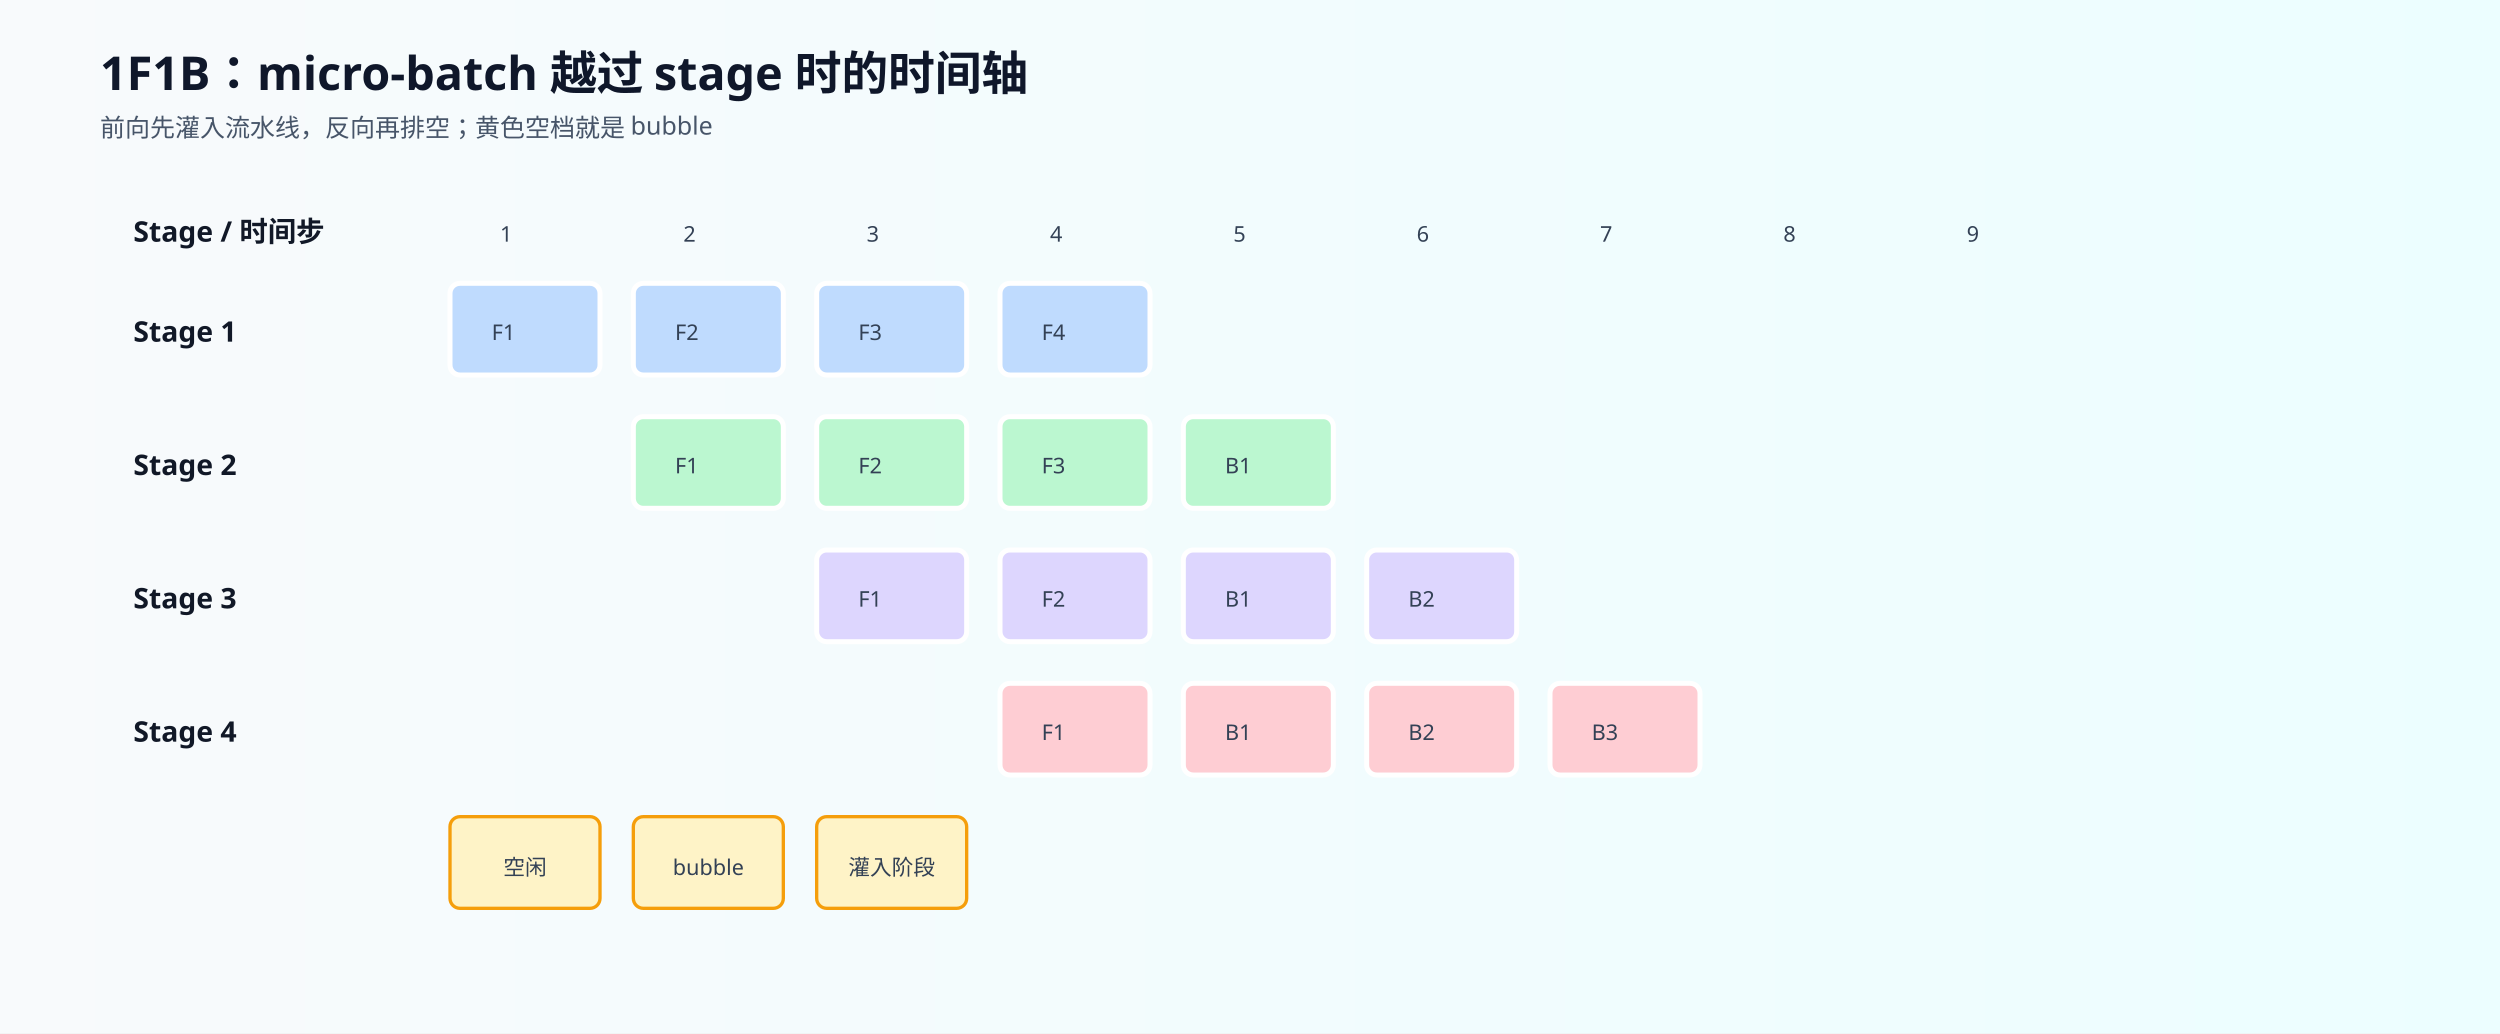
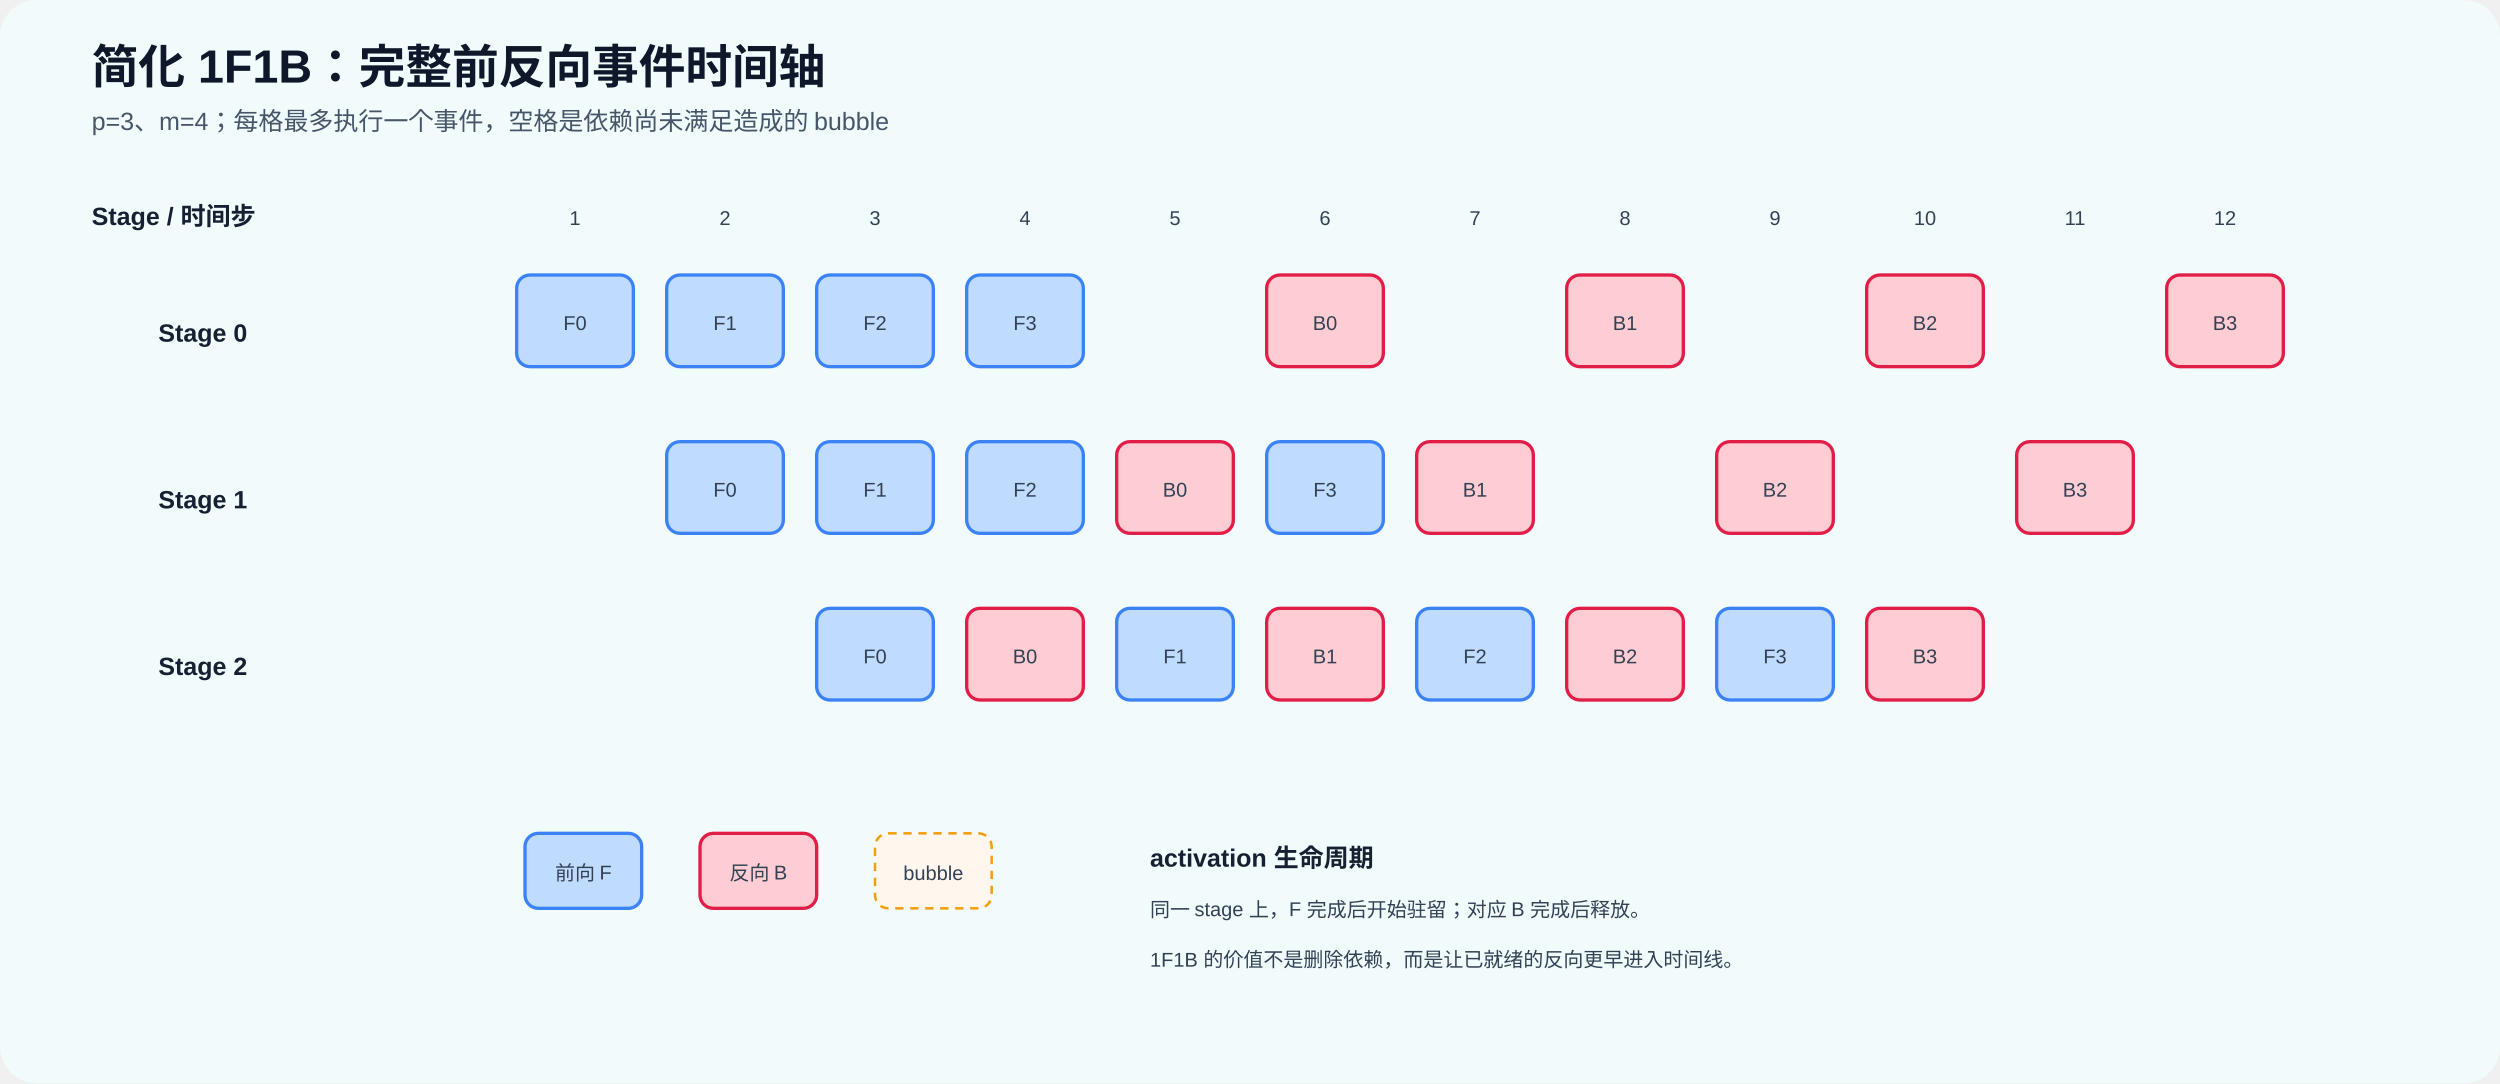
- <svg xmlns="http://www.w3.org/2000/svg" viewBox="0 0 1500 620" role="img" aria-labelledby="title desc">
-   <defs>
-     <linearGradient id="bg" x1="0" x2="1">
-       <stop stop-color="#f8fafc" />
-       <stop offset="1" stop-color="#ecfeff" />
-     </linearGradient>
-     <style>
- .title{font-family:"Noto Sans SC","Microsoft YaHei",sans-serif;font-size:28px;font-weight:700;fill:#0f172a}.sub{font-family:"Noto Sans SC","Microsoft YaHei",sans-serif;font-size:15px;font-weight:500;fill:#475569}.label{font-family:"Noto Sans SC","Microsoft YaHei",sans-serif;font-size:17px;font-weight:700;fill:#111827}.small{font-family:"Noto Sans SC","Microsoft YaHei",sans-serif;font-size:13px;font-weight:500;fill:#334155}.cell{stroke:#ffffff;stroke-width:3;rx:6;ry:6}.bubble{fill:#fef3c7;stroke:#f59e0b;stroke-width:2;rx:6;ry:6}</style>
-   </defs>
-   <rect width="1500" height="620" fill="url(#bg)" />
-   <text x="60" y="54" class="title">1F1B：micro-batch 越过 stage 时的时间轴</text>
-   <text x="60" y="82" class="sub">前向先灌入流水线，反向再排空；黄色空档就是 bubble</text>
-   <text x="80" y="145" class="label">Stage / 时间步</text>
-   <text x="300" y="145" class="small">1</text>
-   <text x="410" y="145" class="small">2</text>
-   <text x="520" y="145" class="small">3</text>
-   <text x="630" y="145" class="small">4</text>
-   <text x="740" y="145" class="small">5</text>
-   <text x="850" y="145" class="small">6</text>
-   <text x="960" y="145" class="small">7</text>
-   <text x="1070" y="145" class="small">8</text>
-   <text x="1180" y="145" class="small">9</text>
-   <text x="80" y="205" class="label">Stage 1</text>
-   <text x="80" y="285" class="label">Stage 2</text>
-   <text x="80" y="365" class="label">Stage 3</text>
-   <text x="80" y="445" class="label">Stage 4</text>
-   <g fill="#bfdbfe">
-     <rect x="270" y="170" width="90" height="55" class="cell" />
-     <rect x="380" y="170" width="90" height="55" class="cell" />
-     <rect x="490" y="170" width="90" height="55" class="cell" />
-     <rect x="600" y="170" width="90" height="55" class="cell" />
+ <svg xmlns="http://www.w3.org/2000/svg" width="1500" height="650" viewBox="0 0 1500 650">
+   <style>.title{font:700 28px Arial,sans-serif;fill:#0f172a}.sub{font:15px Arial,sans-serif;fill:#475569}.h{font:700 15px Arial,sans-serif;fill:#172033}.t{font:12px Arial,sans-serif;fill:#334155}.f{fill:#bfdbfe;stroke:#3b82f6;stroke-width:2}.b{fill:#fecdd3;stroke:#e11d48;stroke-width:2}.empty{fill:#fff7ed;stroke:#f59e0b;stroke-width:1.5;stroke-dasharray:5 4}</style>
+   <rect width="1500" height="650" rx="22" fill="#f1fbfc" />
+   <text x="55" y="50" class="title">简化 1F1B：完整前反向事件时间轴</text>
+   <text x="55" y="78" class="sub">p=3、m=4；每格最多执行一个事件，空格是依赖尚未满足造成的 bubble</text>
+   <text x="55" y="135" class="h">Stage / 时间步</text>
+   <g class="t" text-anchor="middle">
+     <text x="345" y="135">1</text>
+     <text x="435" y="135">2</text>
+     <text x="525" y="135">3</text>
+     <text x="615" y="135">4</text>
+     <text x="705" y="135">5</text>
+     <text x="795" y="135">6</text>
+     <text x="885" y="135">7</text>
+     <text x="975" y="135">8</text>
+     <text x="1065" y="135">9</text>
+     <text x="1155" y="135">10</text>
+     <text x="1245" y="135">11</text>
+     <text x="1335" y="135">12</text>
  </g>
-   <g fill="#bbf7d0">
-     <rect x="380" y="250" width="90" height="55" class="cell" />
-     <rect x="490" y="250" width="90" height="55" class="cell" />
-     <rect x="600" y="250" width="90" height="55" class="cell" />
-     <rect x="710" y="250" width="90" height="55" class="cell" />
+   <text x="95" y="205" class="h">Stage 0</text>
+   <text x="95" y="305" class="h">Stage 1</text>
+   <text x="95" y="405" class="h">Stage 2</text>
+   <g>
+     <rect x="310" y="165" width="70" height="55" rx="8" class="f" />
+     <text x="345" y="198" text-anchor="middle" class="t">F0</text>
+     <rect x="400" y="165" width="70" height="55" rx="8" class="f" />
+     <text x="435" y="198" text-anchor="middle" class="t">F1</text>
+     <rect x="490" y="165" width="70" height="55" rx="8" class="f" />
+     <text x="525" y="198" text-anchor="middle" class="t">F2</text>
+     <rect x="580" y="165" width="70" height="55" rx="8" class="f" />
+     <text x="615" y="198" text-anchor="middle" class="t">F3</text>
+     <rect x="760" y="165" width="70" height="55" rx="8" class="b" />
+     <text x="795" y="198" text-anchor="middle" class="t">B0</text>
+     <rect x="940" y="165" width="70" height="55" rx="8" class="b" />
+     <text x="975" y="198" text-anchor="middle" class="t">B1</text>
+     <rect x="1120" y="165" width="70" height="55" rx="8" class="b" />
+     <text x="1155" y="198" text-anchor="middle" class="t">B2</text>
+     <rect x="1300" y="165" width="70" height="55" rx="8" class="b" />
+     <text x="1335" y="198" text-anchor="middle" class="t">B3</text>
+     <rect x="400" y="265" width="70" height="55" rx="8" class="f" />
+     <text x="435" y="298" text-anchor="middle" class="t">F0</text>
+     <rect x="490" y="265" width="70" height="55" rx="8" class="f" />
+     <text x="525" y="298" text-anchor="middle" class="t">F1</text>
+     <rect x="580" y="265" width="70" height="55" rx="8" class="f" />
+     <text x="615" y="298" text-anchor="middle" class="t">F2</text>
+     <rect x="670" y="265" width="70" height="55" rx="8" class="b" />
+     <text x="705" y="298" text-anchor="middle" class="t">B0</text>
+     <rect x="760" y="265" width="70" height="55" rx="8" class="f" />
+     <text x="795" y="298" text-anchor="middle" class="t">F3</text>
+     <rect x="850" y="265" width="70" height="55" rx="8" class="b" />
+     <text x="885" y="298" text-anchor="middle" class="t">B1</text>
+     <rect x="1030" y="265" width="70" height="55" rx="8" class="b" />
+     <text x="1065" y="298" text-anchor="middle" class="t">B2</text>
+     <rect x="1210" y="265" width="70" height="55" rx="8" class="b" />
+     <text x="1245" y="298" text-anchor="middle" class="t">B3</text>
+     <rect x="490" y="365" width="70" height="55" rx="8" class="f" />
+     <text x="525" y="398" text-anchor="middle" class="t">F0</text>
+     <rect x="580" y="365" width="70" height="55" rx="8" class="b" />
+     <text x="615" y="398" text-anchor="middle" class="t">B0</text>
+     <rect x="670" y="365" width="70" height="55" rx="8" class="f" />
+     <text x="705" y="398" text-anchor="middle" class="t">F1</text>
+     <rect x="760" y="365" width="70" height="55" rx="8" class="b" />
+     <text x="795" y="398" text-anchor="middle" class="t">B1</text>
+     <rect x="850" y="365" width="70" height="55" rx="8" class="f" />
+     <text x="885" y="398" text-anchor="middle" class="t">F2</text>
+     <rect x="940" y="365" width="70" height="55" rx="8" class="b" />
+     <text x="975" y="398" text-anchor="middle" class="t">B2</text>
+     <rect x="1030" y="365" width="70" height="55" rx="8" class="f" />
+     <text x="1065" y="398" text-anchor="middle" class="t">F3</text>
+     <rect x="1120" y="365" width="70" height="55" rx="8" class="b" />
+     <text x="1155" y="398" text-anchor="middle" class="t">B3</text>
  </g>
-   <g fill="#ddd6fe">
-     <rect x="490" y="330" width="90" height="55" class="cell" />
-     <rect x="600" y="330" width="90" height="55" class="cell" />
-     <rect x="710" y="330" width="90" height="55" class="cell" />
-     <rect x="820" y="330" width="90" height="55" class="cell" />
-   </g>
-   <g fill="#fecdd3">
-     <rect x="600" y="410" width="90" height="55" class="cell" />
-     <rect x="710" y="410" width="90" height="55" class="cell" />
-     <rect x="820" y="410" width="90" height="55" class="cell" />
-     <rect x="930" y="410" width="90" height="55" class="cell" />
-   </g>
-   <text x="295" y="204" class="small">F1</text>
-   <text x="405" y="204" class="small">F2</text>
-   <text x="515" y="204" class="small">F3</text>
-   <text x="625" y="204" class="small">F4</text>
-   <text x="405" y="284" class="small">F1</text>
-   <text x="515" y="284" class="small">F2</text>
-   <text x="625" y="284" class="small">F3</text>
-   <text x="735" y="284" class="small">B1</text>
-   <text x="515" y="364" class="small">F1</text>
-   <text x="625" y="364" class="small">F2</text>
-   <text x="735" y="364" class="small">B1</text>
-   <text x="845" y="364" class="small">B2</text>
-   <text x="625" y="444" class="small">F1</text>
-   <text x="735" y="444" class="small">B1</text>
-   <text x="845" y="444" class="small">B2</text>
-   <text x="955" y="444" class="small">B3</text>
-   <rect x="270" y="490" width="90" height="55" class="bubble" />
-   <rect x="380" y="490" width="90" height="55" class="bubble" />
-   <rect x="490" y="490" width="90" height="55" class="bubble" />
-   <text x="315" y="525" text-anchor="middle" class="small">空闲</text>
-   <text x="425" y="525" text-anchor="middle" class="small">bubble</text>
-   <text x="535" y="525" text-anchor="middle" class="small">灌入阶段</text>
+   <rect x="315" y="500" width="70" height="45" rx="8" class="f" />
+   <text x="350" y="528" text-anchor="middle" class="t">前向 F</text>
+   <rect x="420" y="500" width="70" height="45" rx="8" class="b" />
+   <text x="455" y="528" text-anchor="middle" class="t">反向 B</text>
+   <rect x="525" y="500" width="70" height="45" rx="8" class="empty" />
+   <text x="560" y="528" text-anchor="middle" class="t">bubble</text>
+   <text x="690" y="520" class="h">activation 生命周期</text>
+   <text x="690" y="550" class="t">同一 stage 上，F 完成后开始驻留；对应 B 完成后释放。</text>
+   <text x="690" y="580" class="t">1F1B 的价值不是删除依赖，而是让已就绪的反向更早进入时间线。</text>
</svg>
